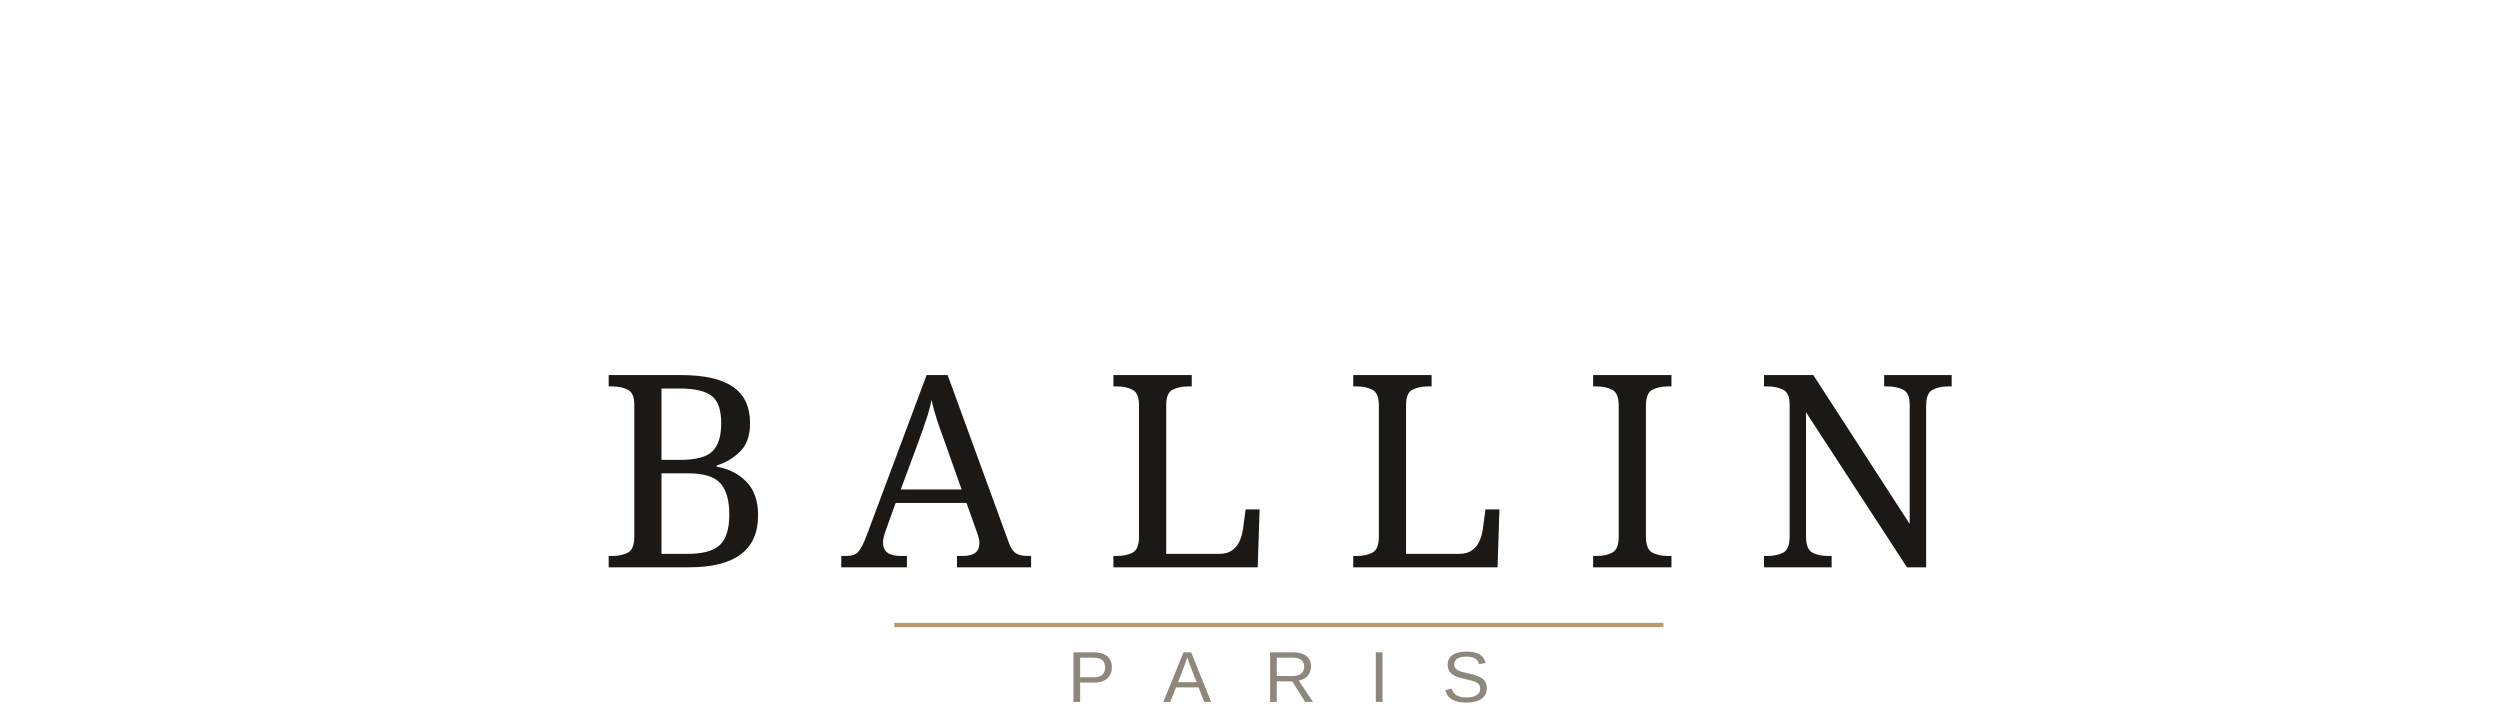
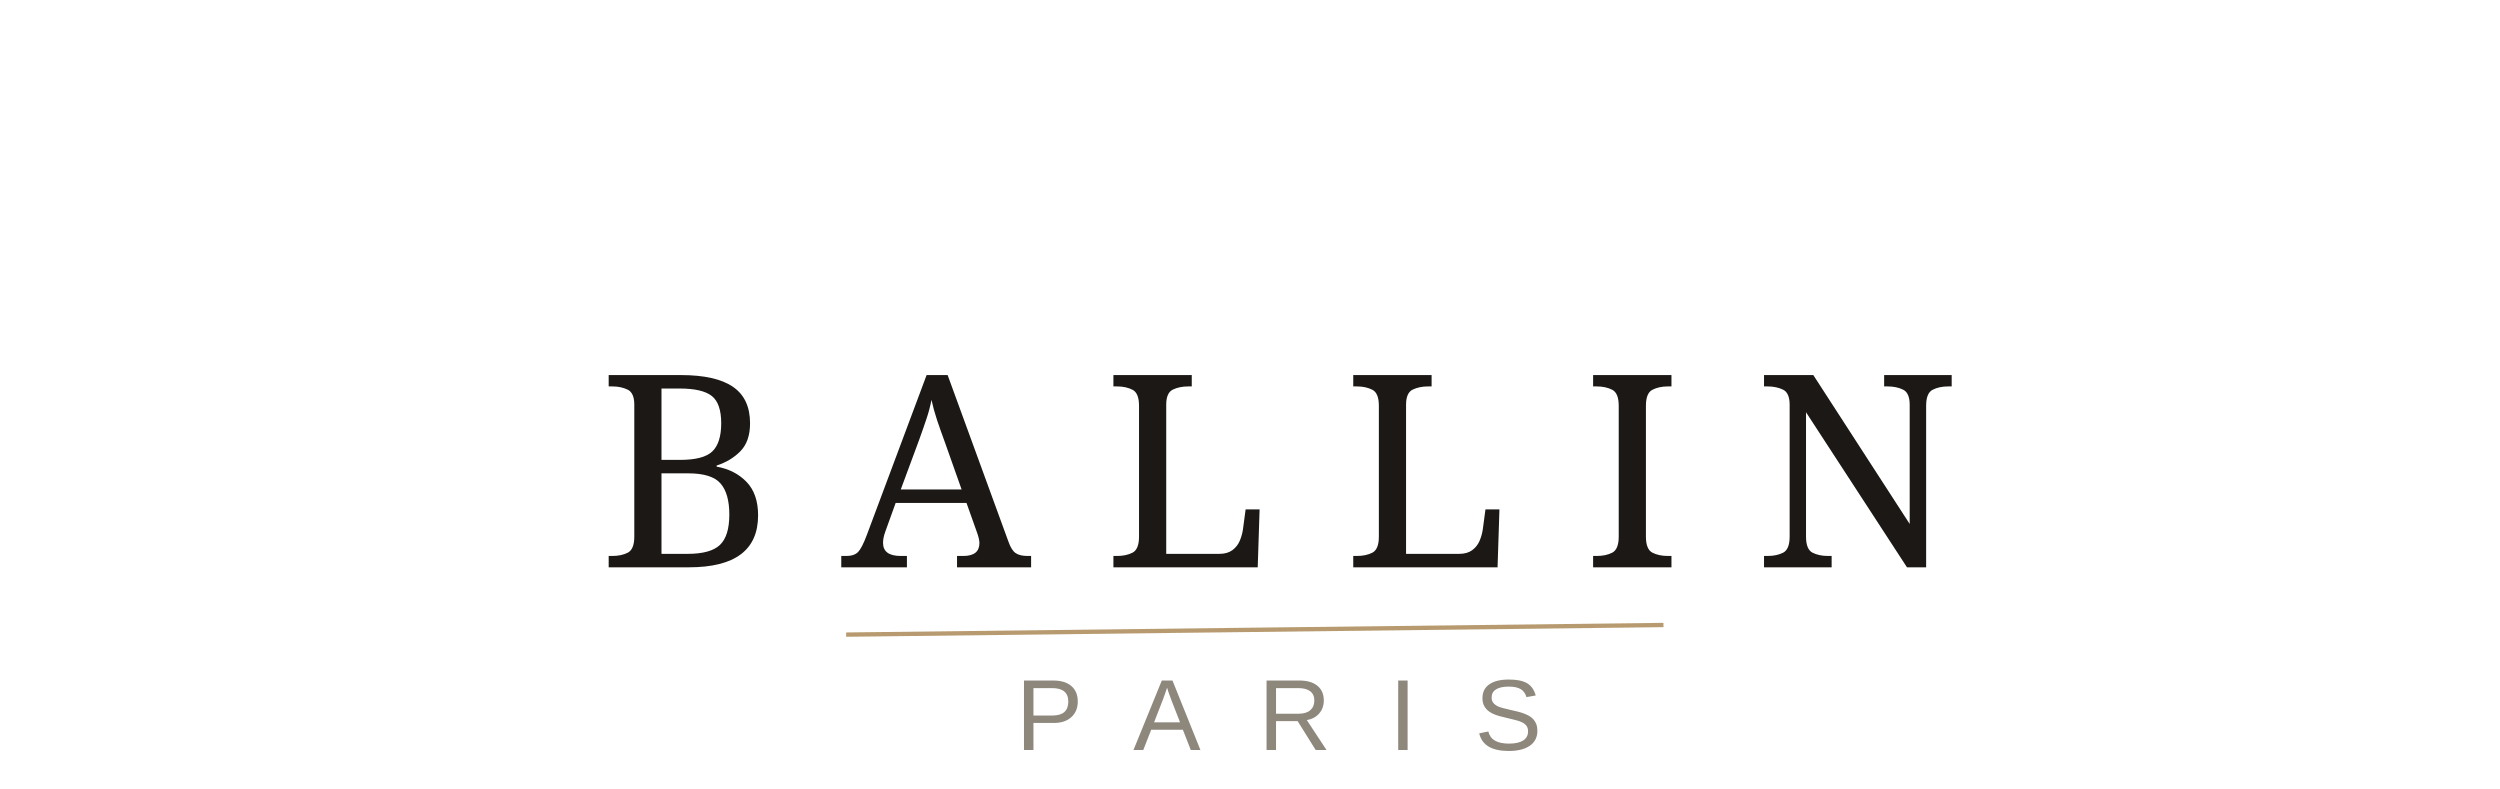
- <svg xmlns="http://www.w3.org/2000/svg" viewBox="0 0 520 150">
+ <svg xmlns="http://www.w3.org/2000/svg" viewBox="0 0 520 164">
  <defs>
    <linearGradient id="gold" x1="0" y1="0" x2="1" y2="1">
      <stop offset="0" stop-color="#D9BE8C" />
      <stop offset=".5" stop-color="#A5814B" />
      <stop offset="1" stop-color="#7C5E33" />
    </linearGradient>
  </defs>
  <text x="266" y="118" text-anchor="middle" font-family="Cormorant Garamond, Playfair Display, Georgia, serif" font-size="56" font-weight="500" letter-spacing="15" fill="#1B1815">BALLIN</text>
-   <line x1="186" y1="130" x2="346" y2="130" stroke="#A5814B" stroke-width=".9" opacity=".8" />
-   <text x="266" y="146" text-anchor="middle" font-family="Jost, Montserrat, Arial, sans-serif" font-size="15" letter-spacing="11" fill="#8D877C">PARIS</text>
+   <line x1="176" y1="132" x2="346" y2="130" stroke="#A5814B" stroke-width=".9" opacity=".8" />
+   <text x="266" y="156" text-anchor="middle" font-family="Jost, Montserrat, Arial, sans-serif" font-size="21" letter-spacing="12" fill="#8D877C">PARIS</text>
</svg>
